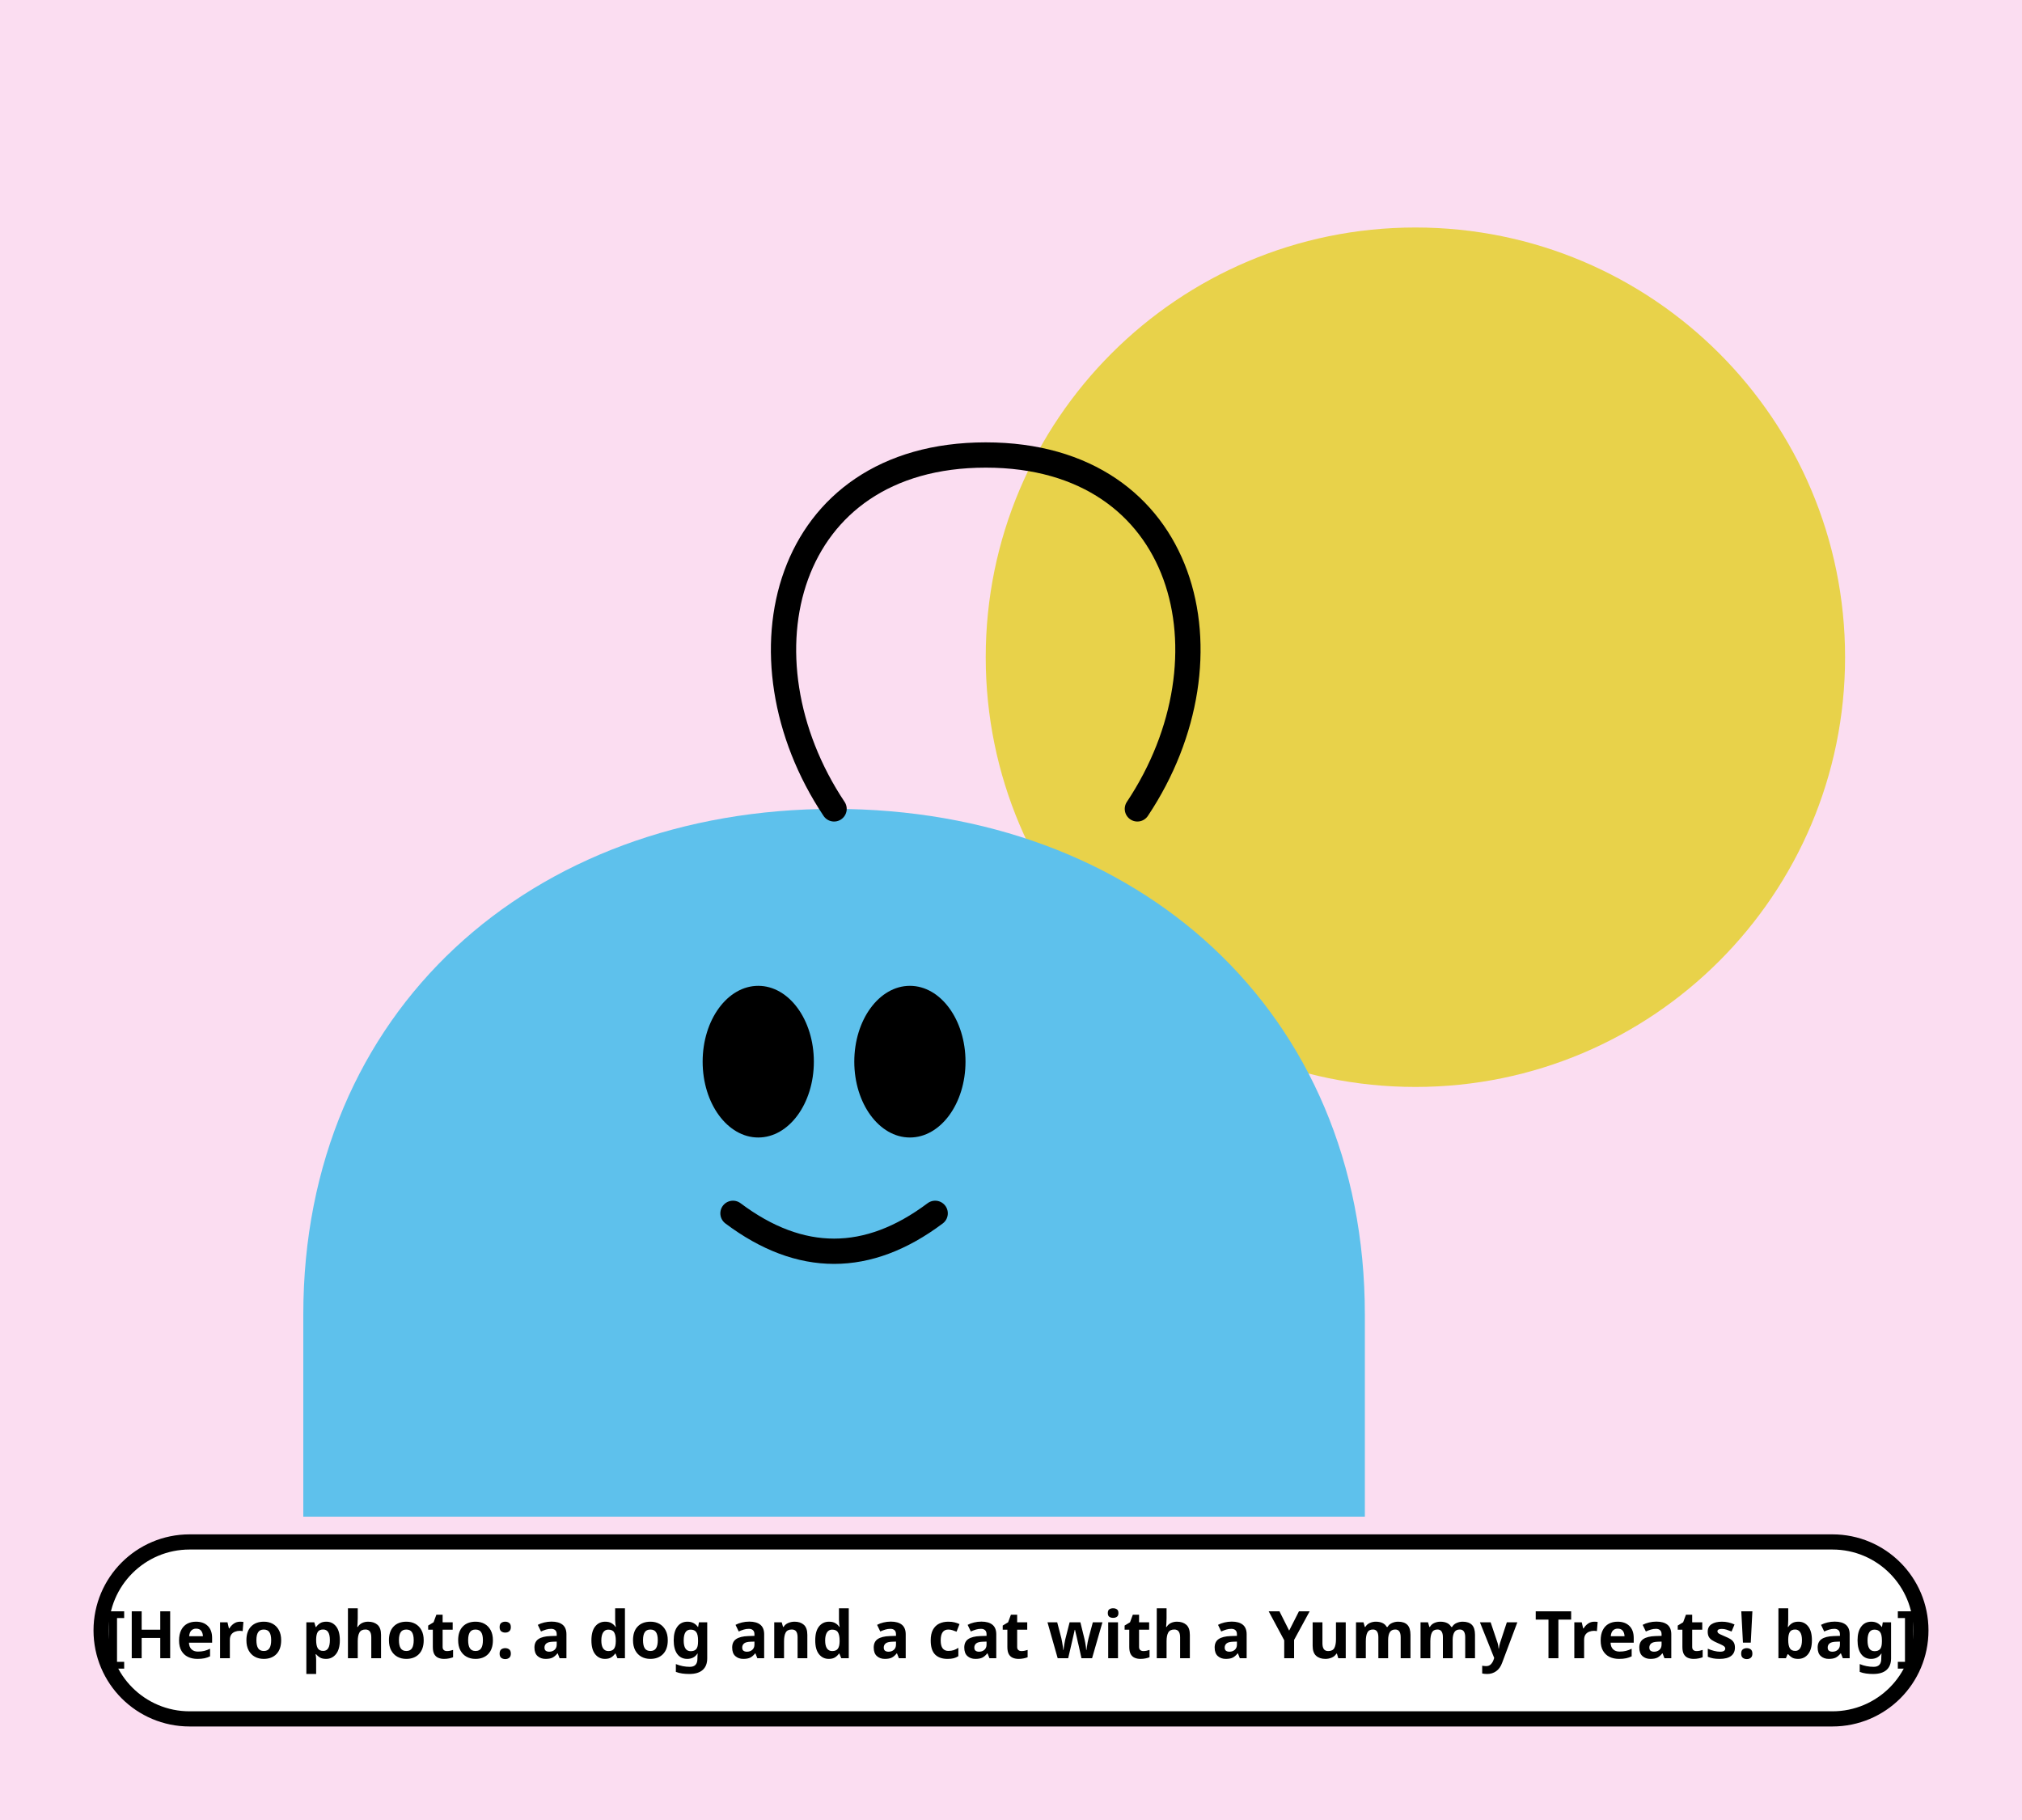
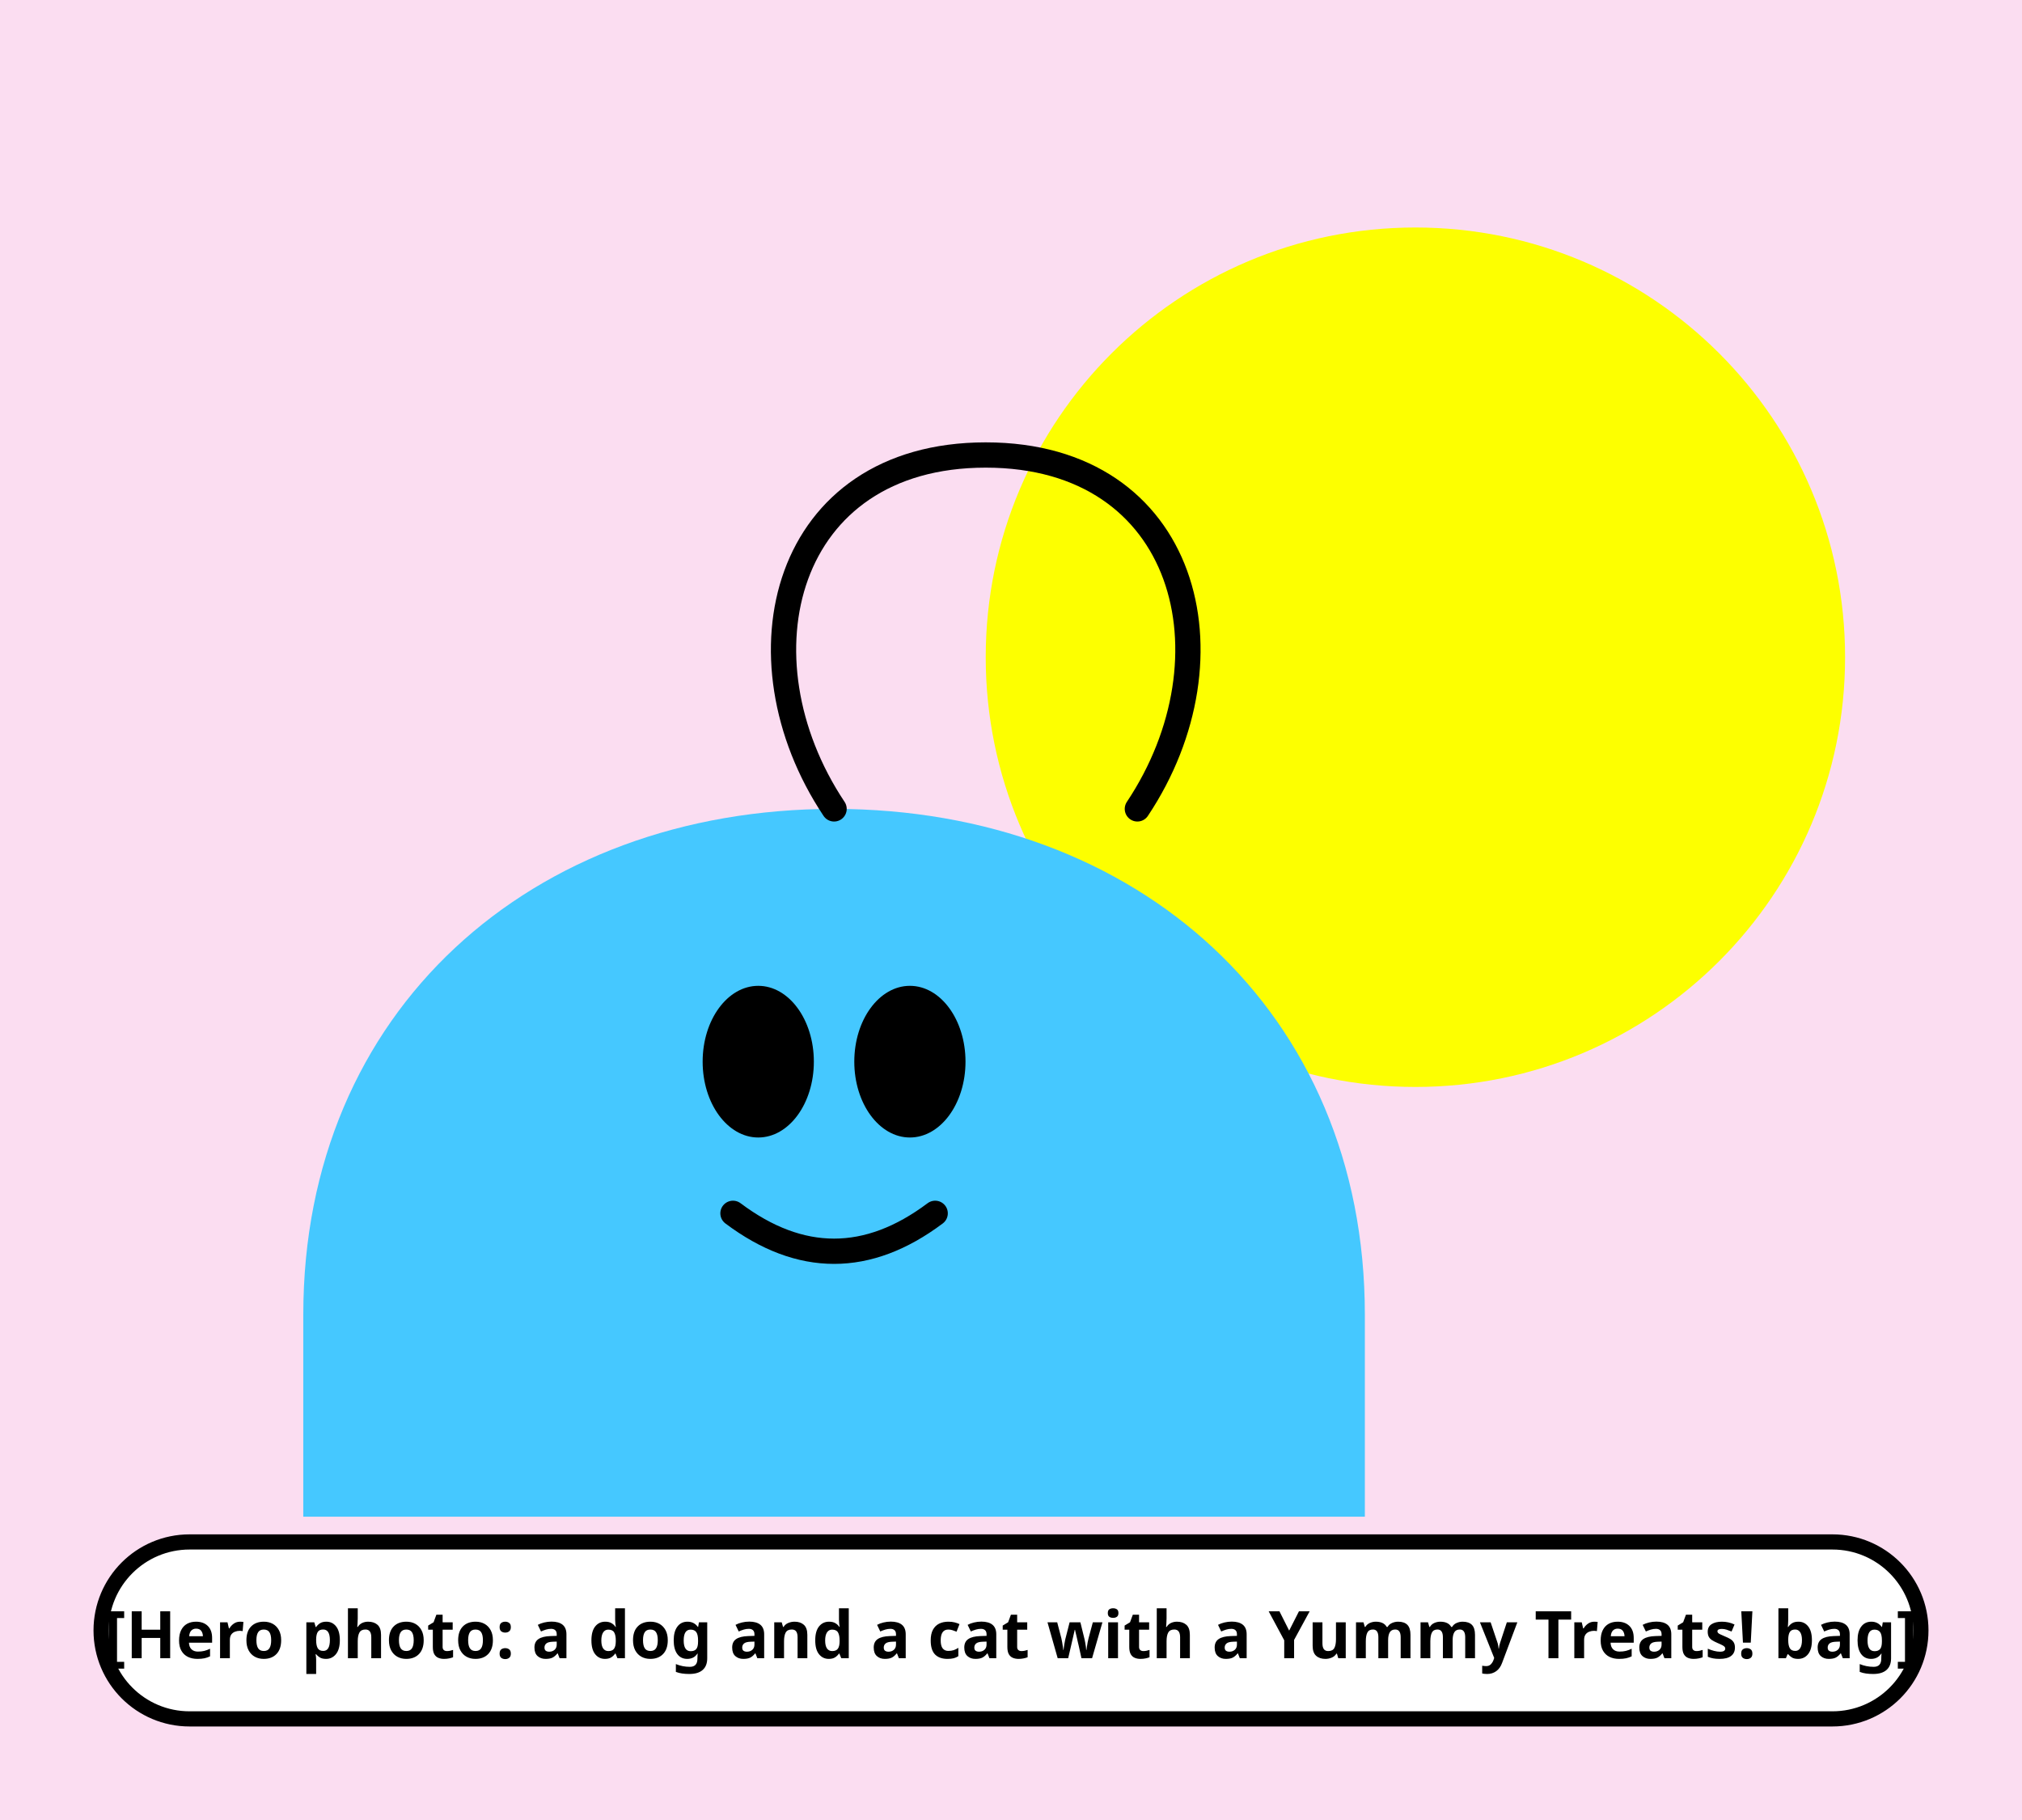
<svg xmlns="http://www.w3.org/2000/svg" viewBox="0 0 800 720" width="800" height="720" role="img" aria-label="[Hero photo placeholder]">
  <rect width="800" height="720" fill="#FBDDF1" />
-   <circle cx="560" cy="260" r="170" fill="#E8D24A" />
-   <path d="M120 520c0-120 90-200 210-200s210 80 210 200v80H120z" fill="#5EC1EC" />
+   <circle cx="560" cy="260" r="170" fill="#FDFF00" />
+   <path d="M120 520c0-120 90-200 210-200s210 80 210 200v80H120z" fill="#45C8FF" />
  <path d="M330 320c-40-60-20-140 60-140s100 80 60 140" fill="none" stroke="#000000" stroke-width="10" stroke-linecap="round" />
  <ellipse cx="300" cy="420" rx="22" ry="30" fill="#000000" />
  <ellipse cx="360" cy="420" rx="22" ry="30" fill="#000000" />
  <path d="M290 480q40 30 80 0" fill="none" stroke="#000000" stroke-width="10" stroke-linecap="round" />
  <rect x="40" y="610" width="720" height="70" rx="35" fill="#FFFFFF" stroke="#000000" stroke-width="6" />
  <text x="400" y="656" text-anchor="middle" font-family="system-ui, sans-serif" font-size="26" font-weight="700" fill="#000000">[Hero photo: a dog and a cat with a Yummy Treats! bag]</text>
</svg>
